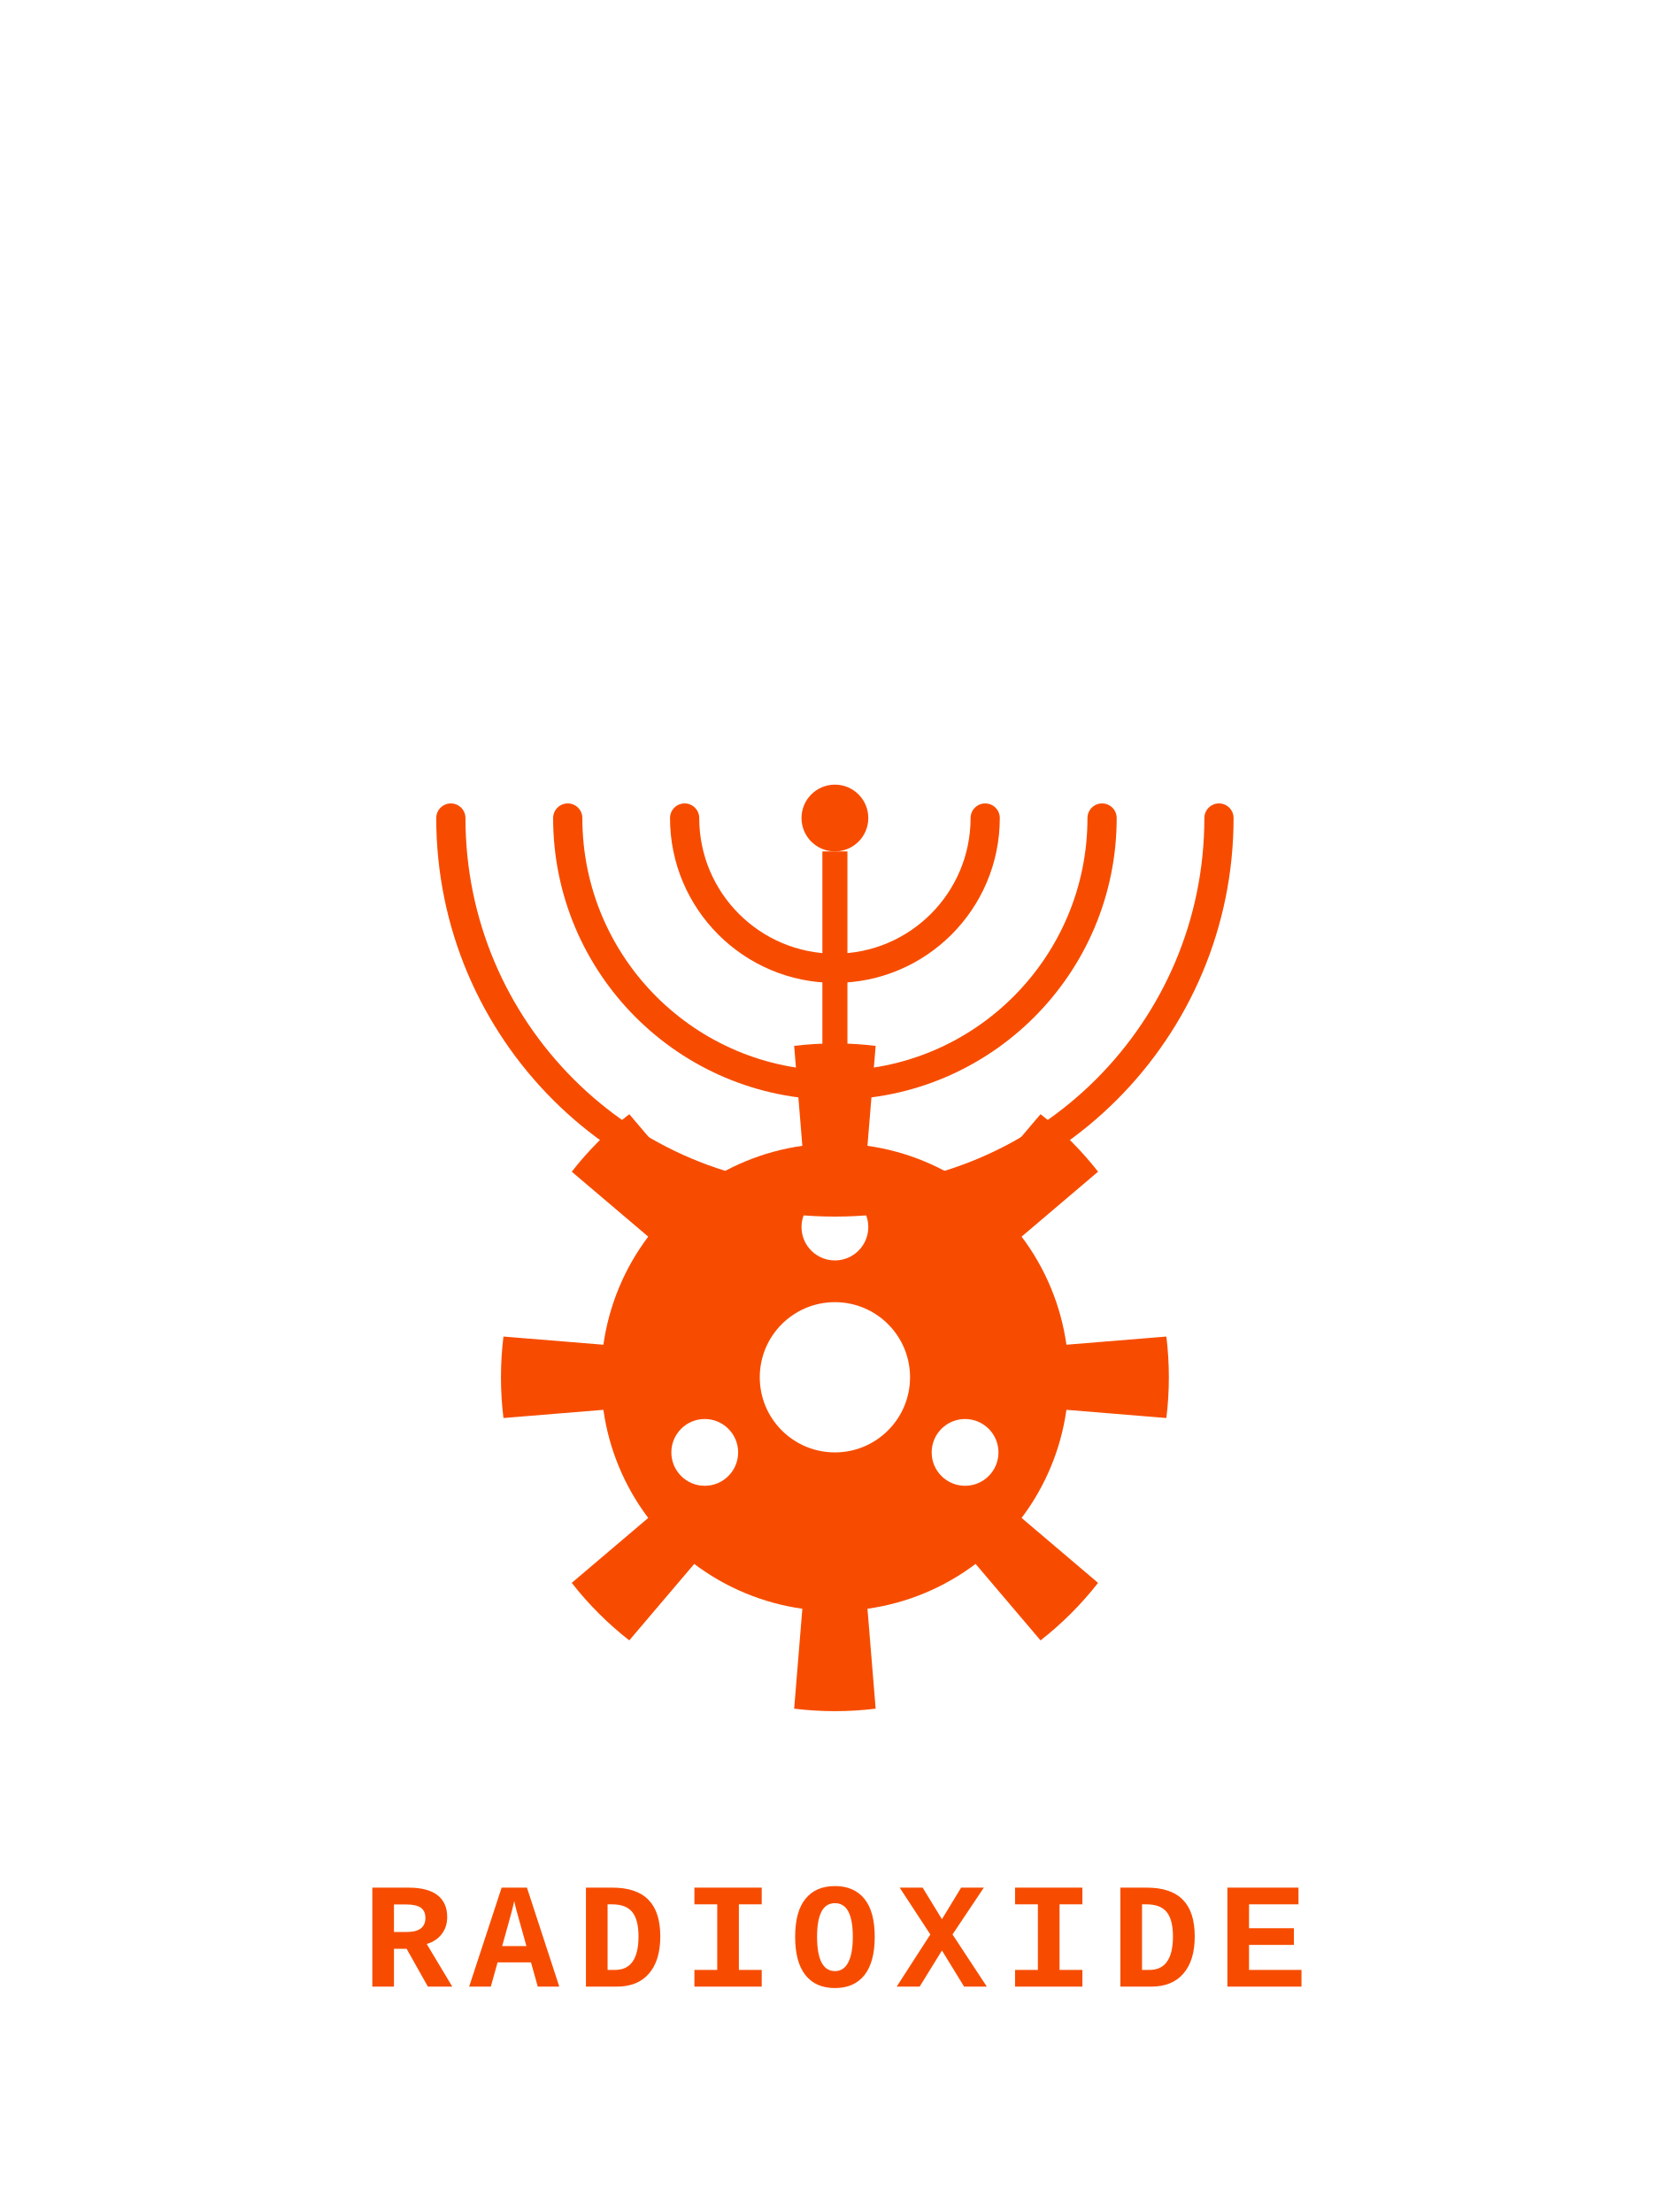
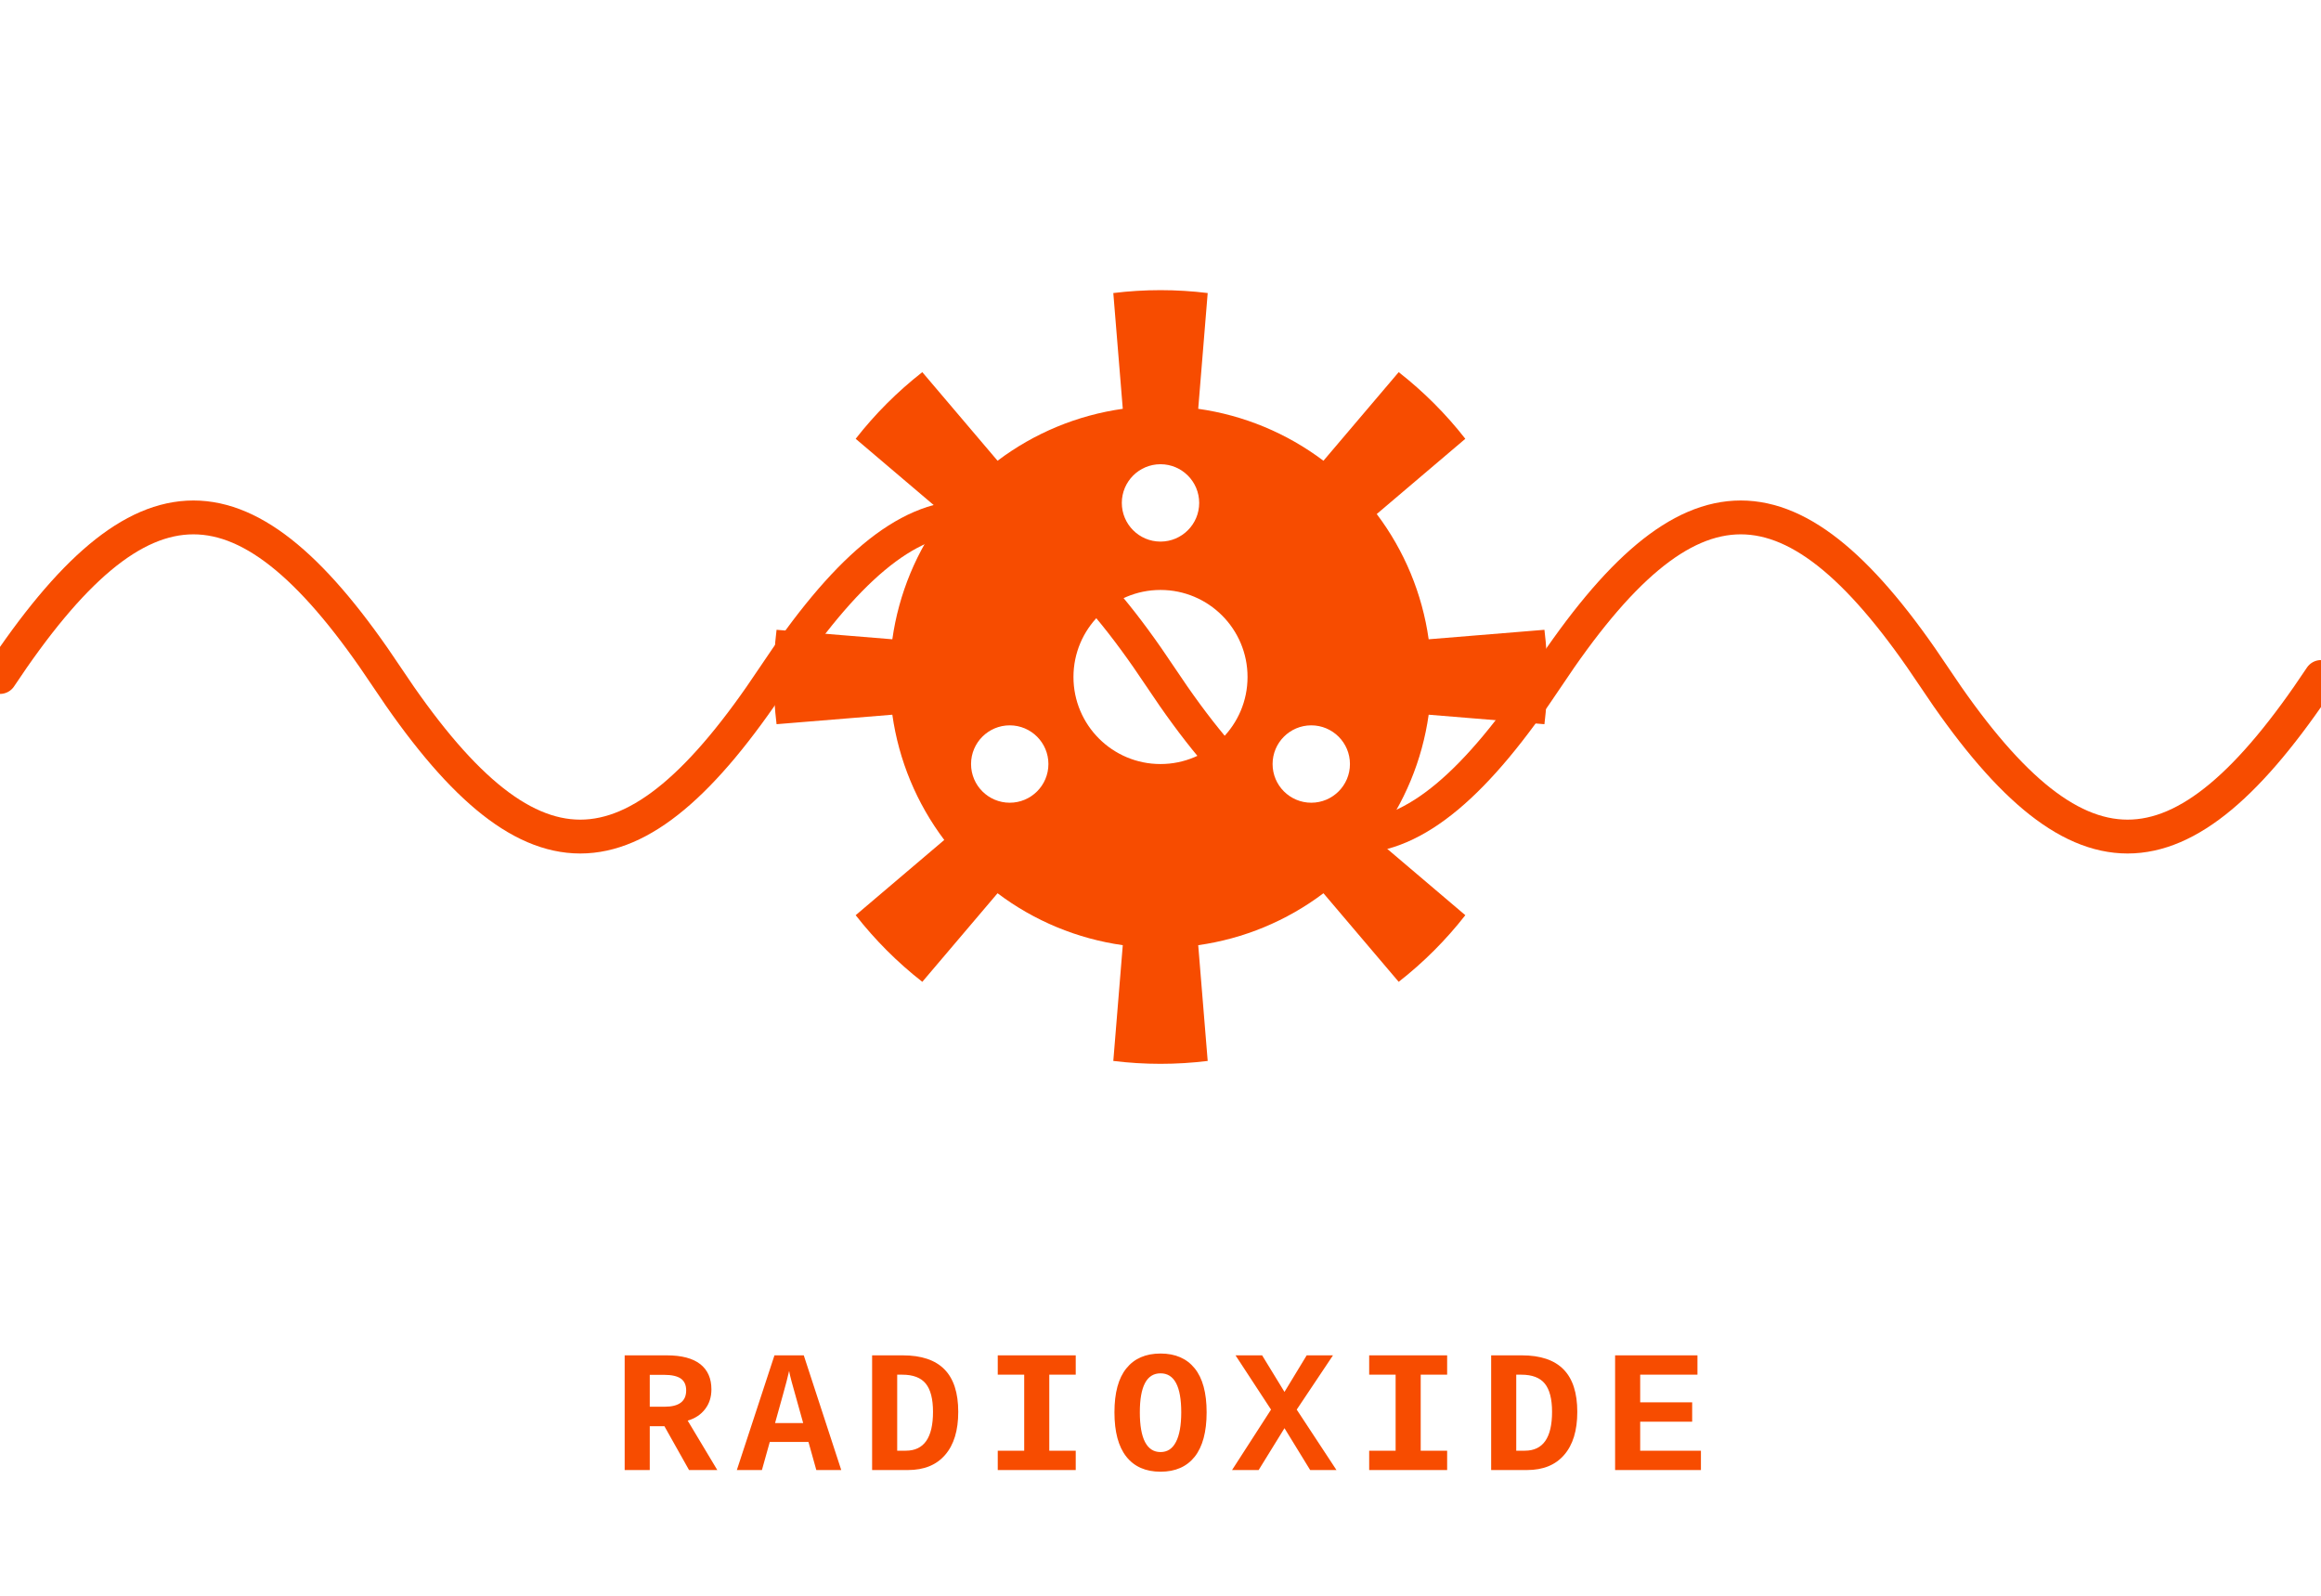
- <svg xmlns="http://www.w3.org/2000/svg" viewBox="0 0 200 265">
-   <g stroke="#F74C00" stroke-width="3.5" fill="none" stroke-linecap="round">
-     <path d="M 82,98 A 18,18 0 0 0 118,98" />
-     <path d="M 68,98 A 32,32 0 0 0 132,98" />
-     <path d="M 54,98 A 46,46 0 0 0 146,98" />
-   </g>
-   <circle cx="100" cy="98" r="4" fill="#F74C00" />
-   <line x1="100" y1="102" x2="100" y2="137" stroke="#F74C00" stroke-width="3" />
-   <path transform="translate(100,165)" fill="#F74C00" fill-rule="evenodd" d="M -3.90,-27.73 L -4.88,-39.70 A 40,40 0 0 1 4.88,-39.70 L 3.90,-27.73            A 28,28 0 0 1 16.85,-22.36 L 24.63,-31.52 A 40,40 0 0 1 31.52,-24.63 L 22.36,-16.85            A 28,28 0 0 1 27.73,-3.90 L 39.70,-4.88 A 40,40 0 0 1 39.70,4.88 L 27.73,3.90            A 28,28 0 0 1 22.36,16.85 L 31.52,24.63 A 40,40 0 0 1 24.63,31.52 L 16.85,22.36            A 28,28 0 0 1 3.90,27.73 L 4.88,39.70 A 40,40 0 0 1 -4.88,39.70 L -3.90,27.73            A 28,28 0 0 1 -16.85,22.36 L -24.63,31.52 A 40,40 0 0 1 -31.52,24.63 L -22.36,16.85            A 28,28 0 0 1 -27.73,3.90 L -39.70,4.88 A 40,40 0 0 1 -39.70,-4.88 L -27.73,-3.90            A 28,28 0 0 1 -22.36,-16.85 L -31.52,-24.63 A 40,40 0 0 1 -24.63,-31.52 L -16.85,-22.36            A 28,28 0 0 1 -3.90,-27.73 Z            M 9,0 A 9,9 0 1 0 -9,0 A 9,9 0 1 0 9,0 Z            M 4,-18 A 4,4 0 1 0 -4,-18 A 4,4 0 1 0 4,-18 Z            M 19.59,9 A 4,4 0 1 0 11.59,9 A 4,4 0 1 0 19.59,9 Z            M -11.59,9 A 4,4 0 1 0 -19.59,9 A 4,4 0 1 0 -11.59,9 Z" />
-   <text x="100" y="238" font-family="'Courier New', Courier, monospace" font-size="18" fill="#F74C00" text-anchor="middle" font-weight="bold" letter-spacing="2">RADIOXIDE</text>
+ <svg xmlns="http://www.w3.org/2000/svg" viewBox="0 0 240 165">
+   <path d="M 0,70            C 14.6,48 25.4,48 40,70            C 54.6,92 65.4,92 80,70            C 94.6,48 105.4,48 120,70            C 134.6,92 145.4,92 160,70            C 174.6,48 185.4,48 200,70            C 214.6,92 225.4,92 240,70" fill="none" stroke="#F74C00" stroke-width="3.5" stroke-linecap="round" />
+   <path transform="translate(120,70)" fill="#F74C00" fill-rule="evenodd" d="M -3.90,-27.73 L -4.88,-39.70 A 40,40 0 0 1 4.88,-39.70 L 3.90,-27.73            A 28,28 0 0 1 16.85,-22.36 L 24.63,-31.52 A 40,40 0 0 1 31.52,-24.63 L 22.36,-16.85            A 28,28 0 0 1 27.73,-3.90 L 39.70,-4.88 A 40,40 0 0 1 39.70,4.88 L 27.73,3.90            A 28,28 0 0 1 22.36,16.85 L 31.52,24.63 A 40,40 0 0 1 24.63,31.52 L 16.85,22.36            A 28,28 0 0 1 3.90,27.73 L 4.88,39.70 A 40,40 0 0 1 -4.88,39.70 L -3.90,27.73            A 28,28 0 0 1 -16.85,22.36 L -24.63,31.52 A 40,40 0 0 1 -31.52,24.63 L -22.36,16.85            A 28,28 0 0 1 -27.73,3.90 L -39.70,4.88 A 40,40 0 0 1 -39.70,-4.88 L -27.73,-3.90            A 28,28 0 0 1 -22.36,-16.85 L -31.52,-24.63 A 40,40 0 0 1 -24.63,-31.52 L -16.85,-22.36            A 28,28 0 0 1 -3.90,-27.73 Z            M 9,0 A 9,9 0 1 0 -9,0 A 9,9 0 1 0 9,0 Z            M 4,-18 A 4,4 0 1 0 -4,-18 A 4,4 0 1 0 4,-18 Z            M 19.59,9 A 4,4 0 1 0 11.59,9 A 4,4 0 1 0 19.59,9 Z            M -11.59,9 A 4,4 0 1 0 -19.59,9 A 4,4 0 1 0 -11.59,9 Z" />
+   <text x="120" y="152" font-family="'Courier New', Courier, monospace" font-size="18" fill="#F74C00" text-anchor="middle" font-weight="bold" letter-spacing="2">RADIOXIDE</text>
</svg>
